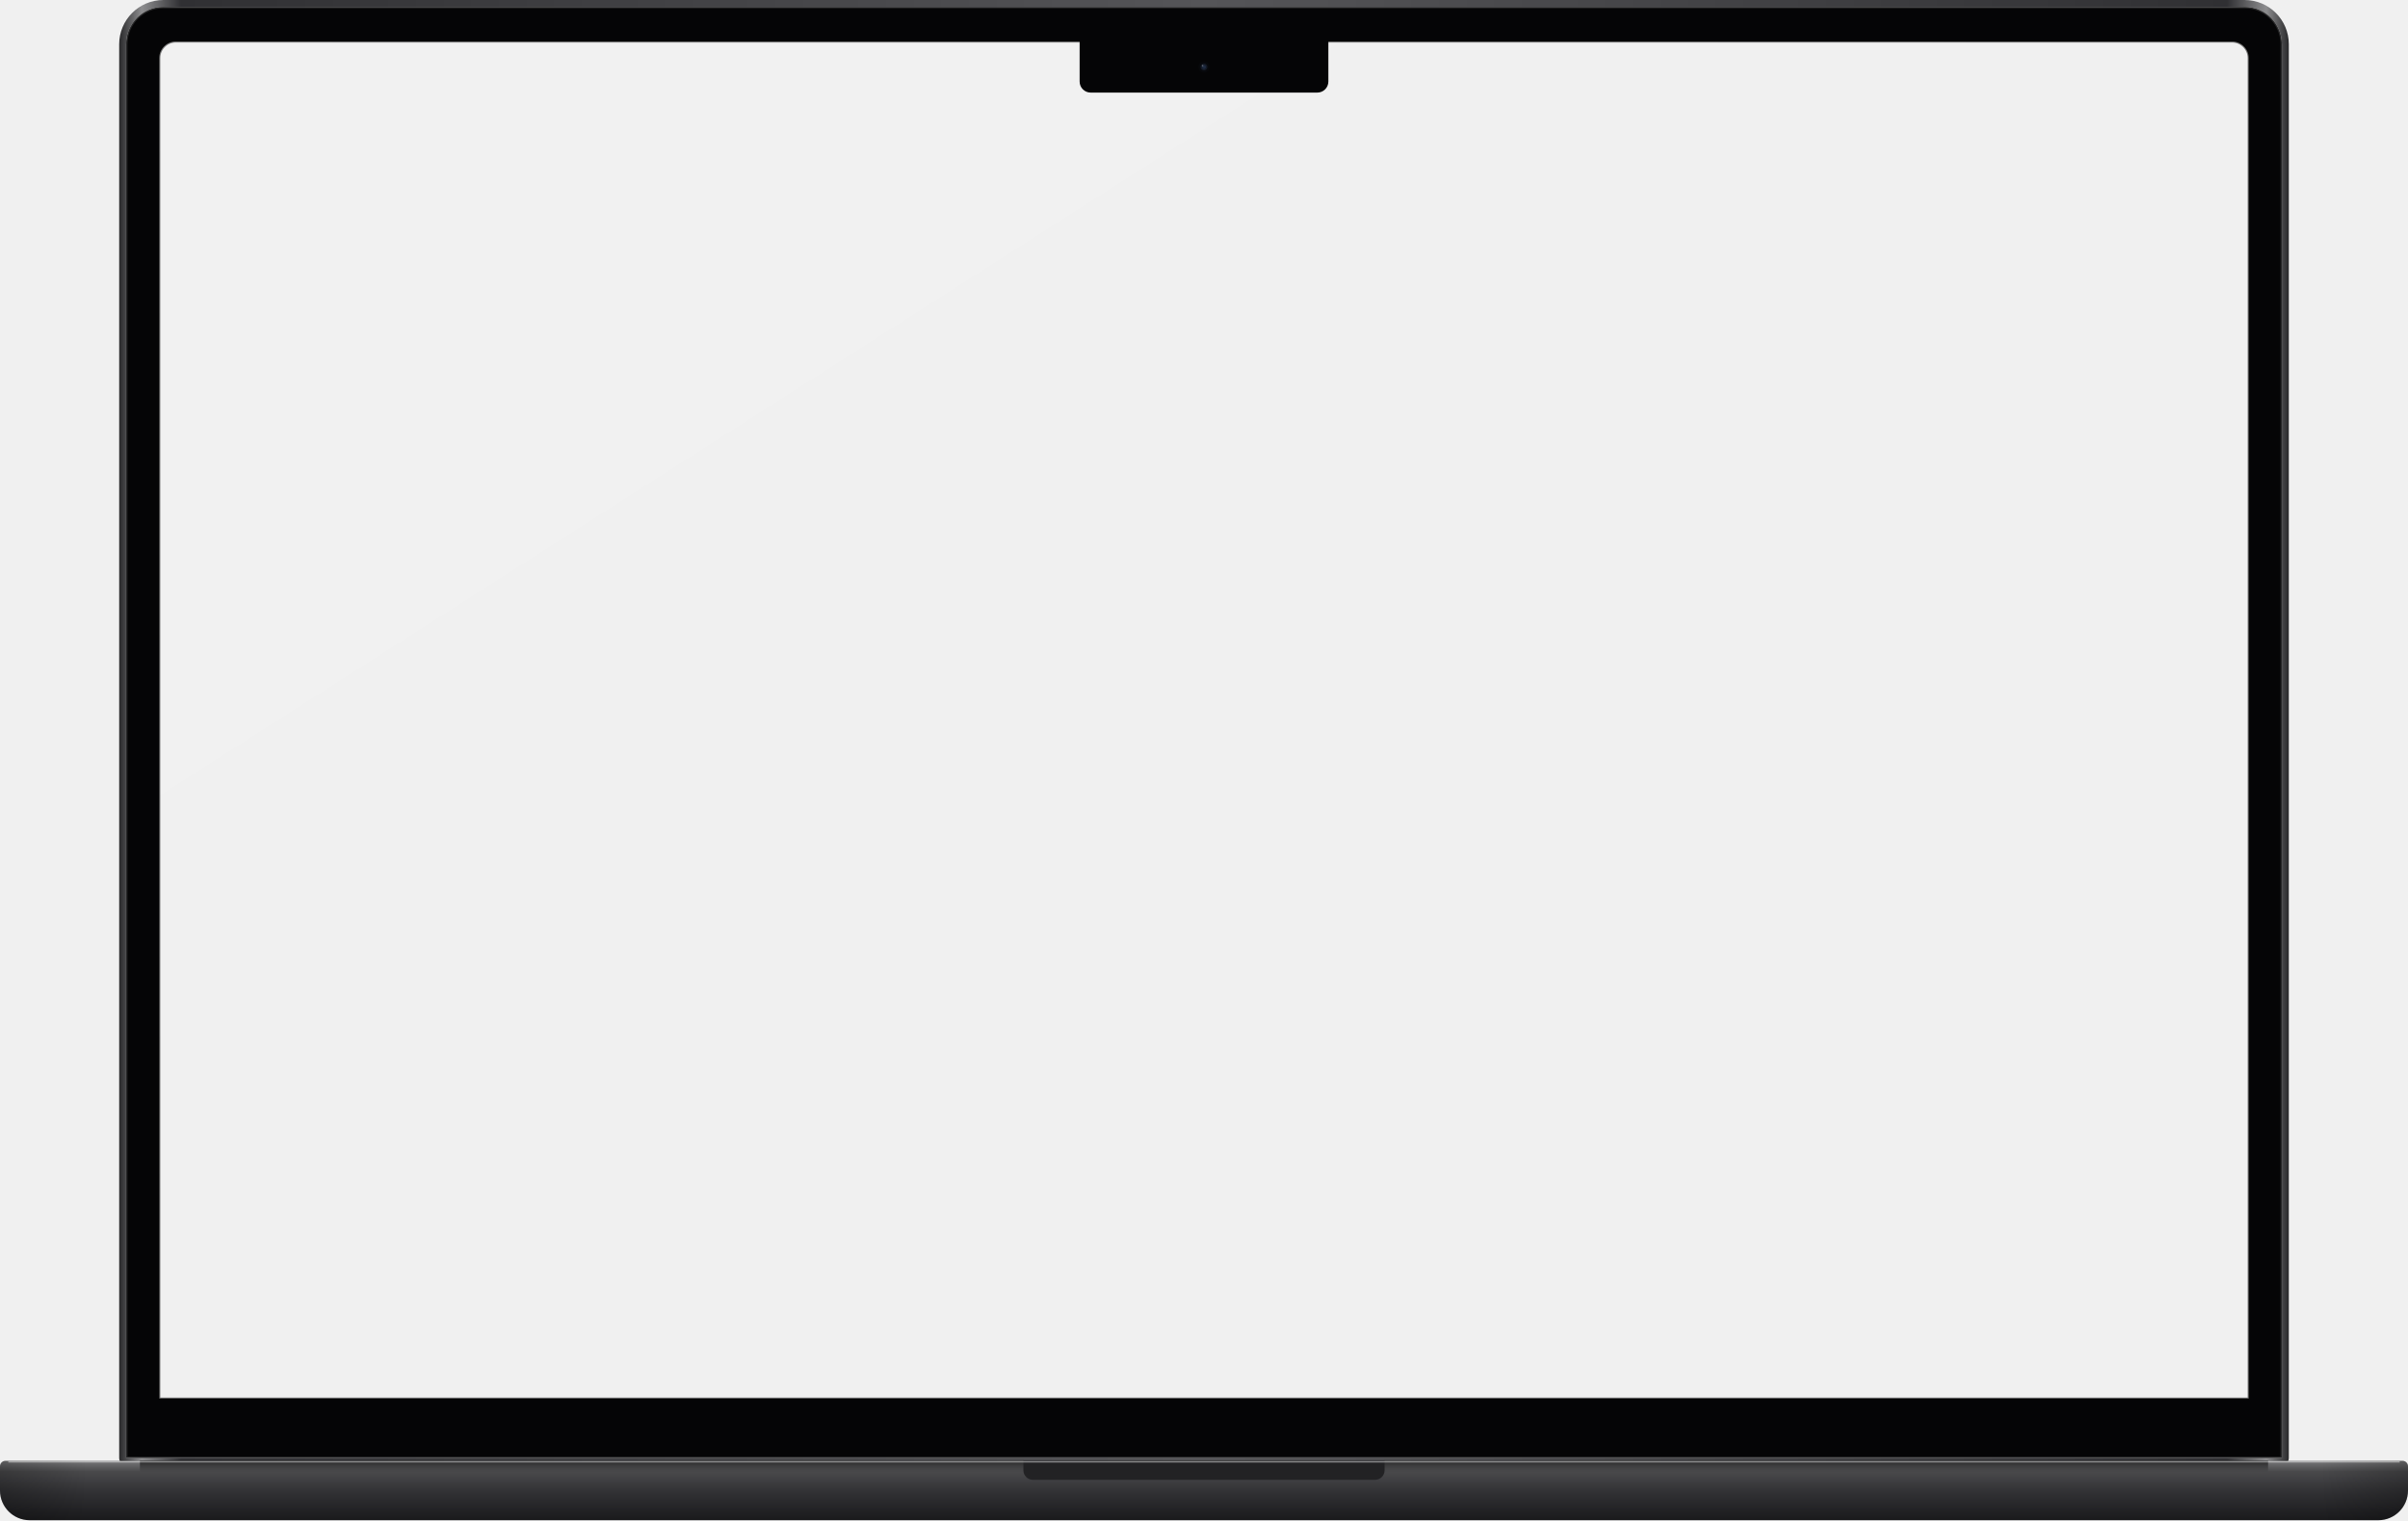
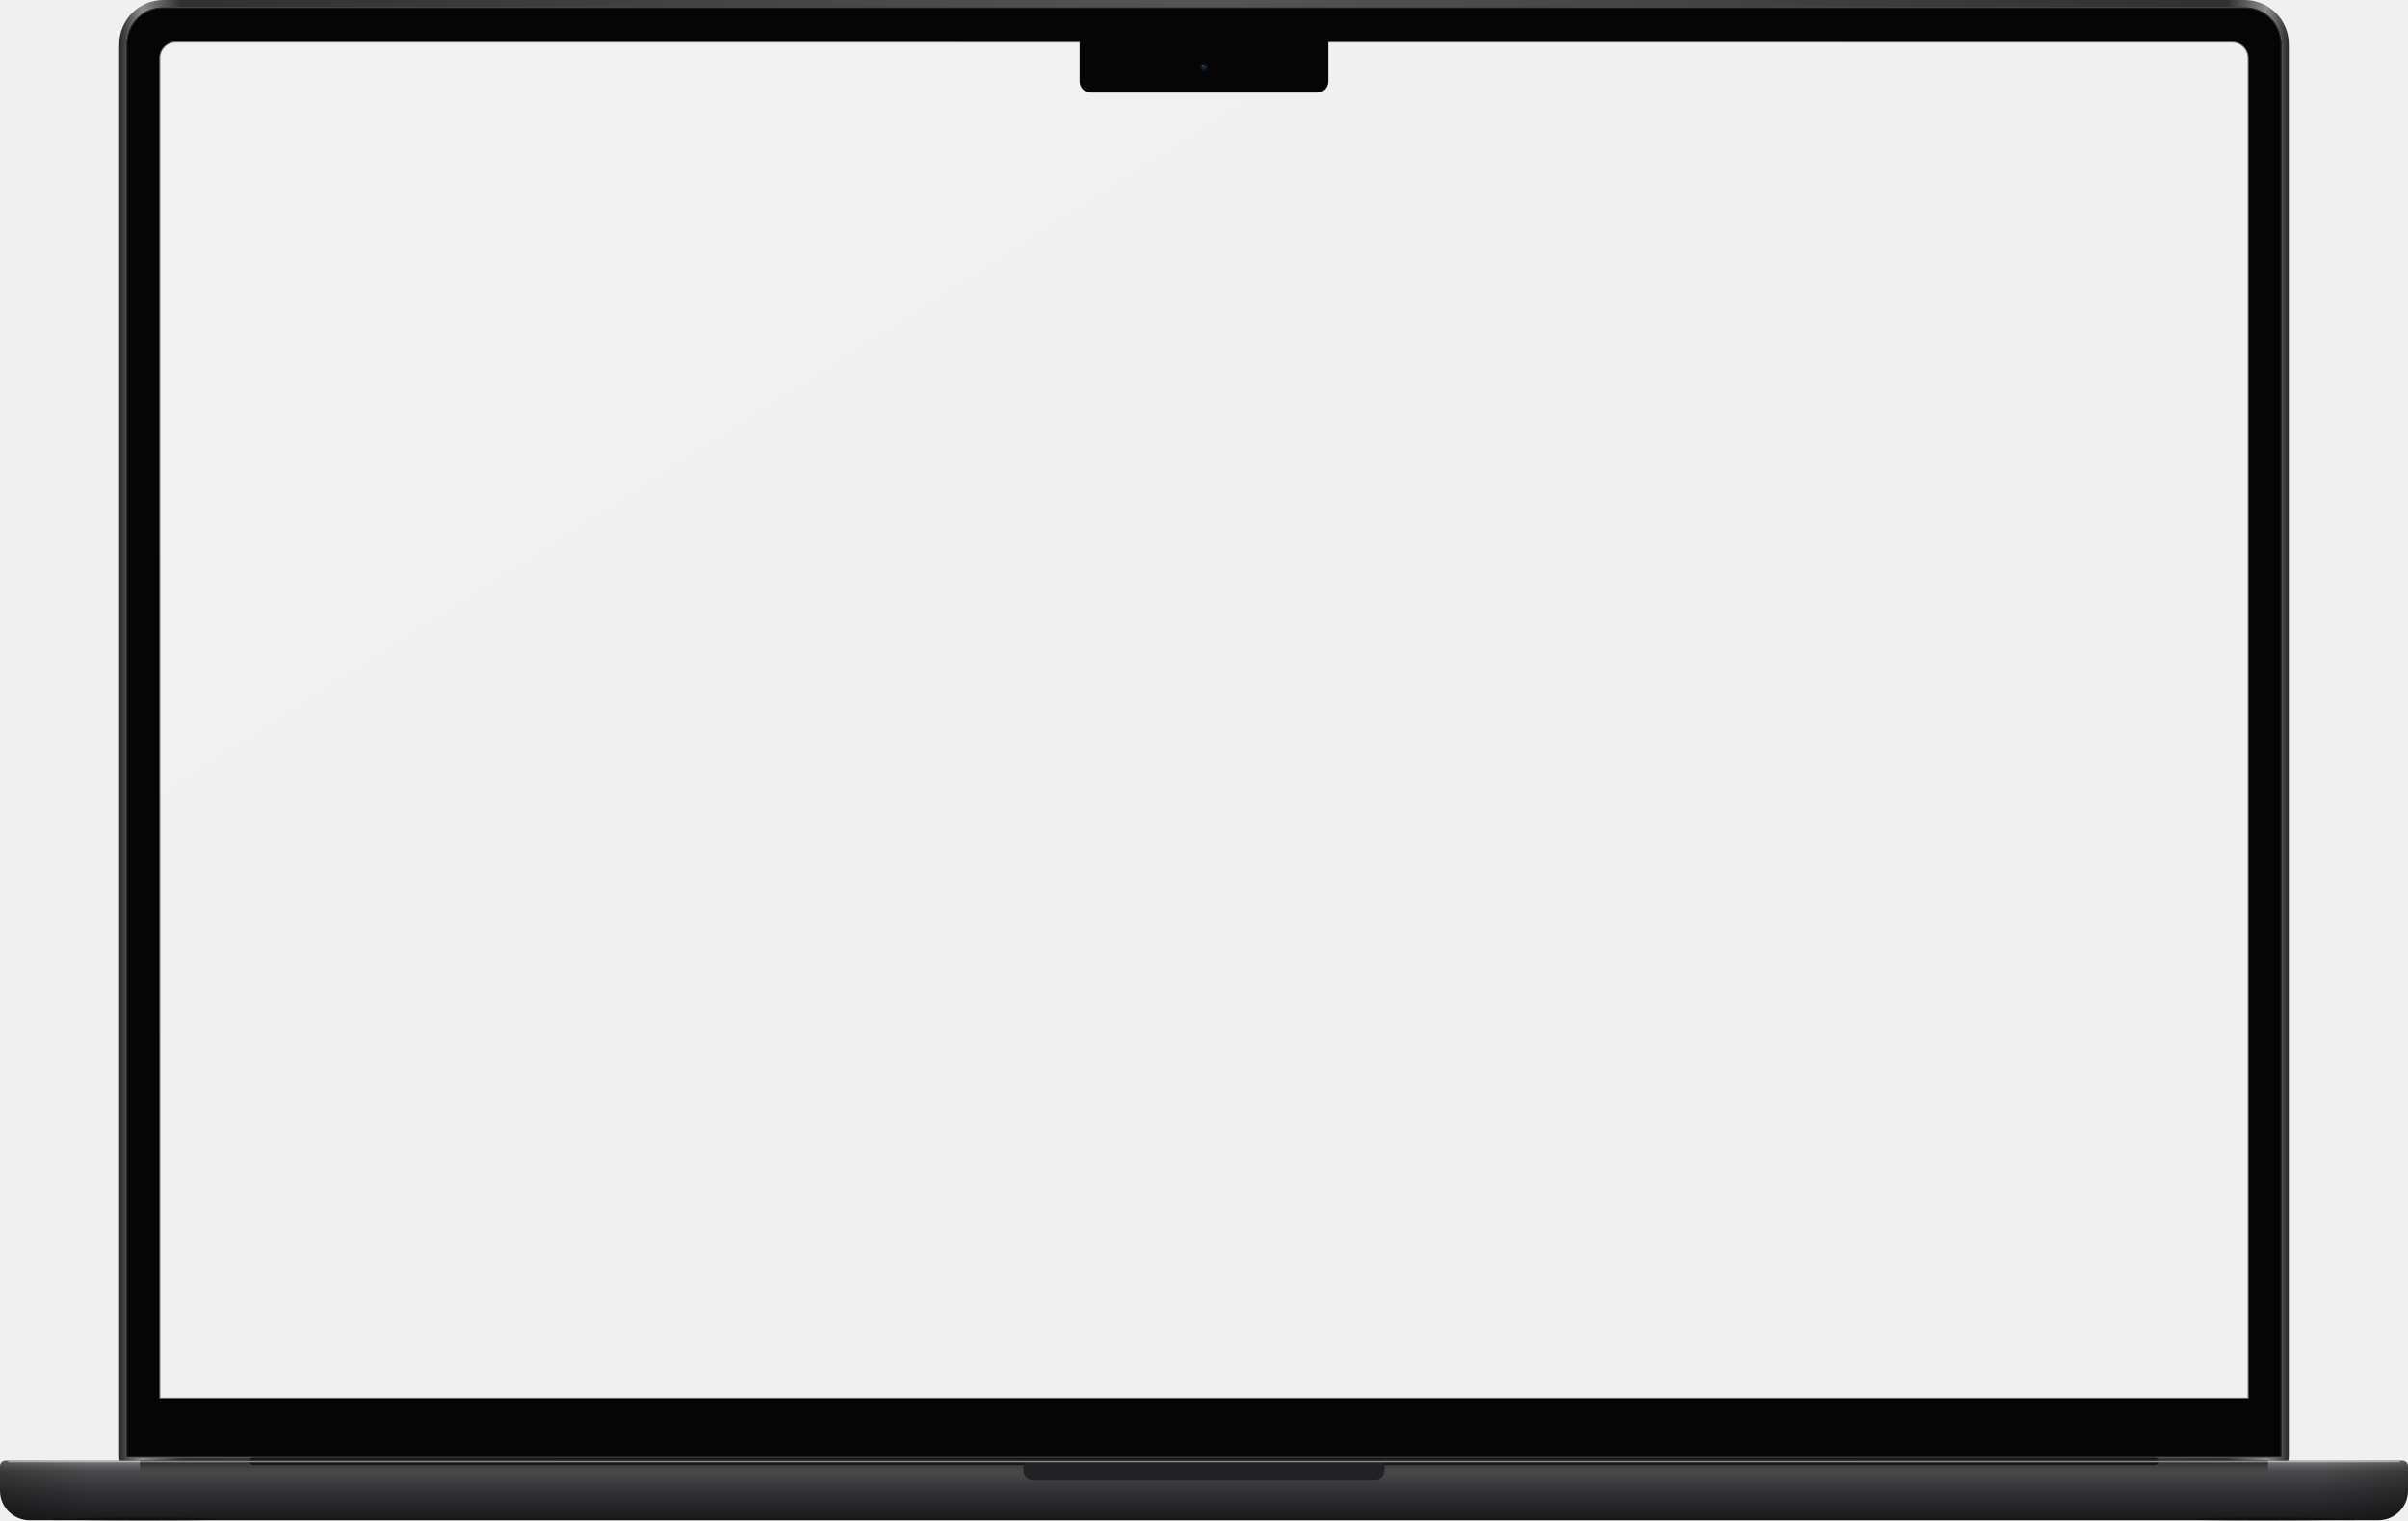
<svg xmlns="http://www.w3.org/2000/svg" width="3485" height="2200" viewBox="0 0 3485 2200">
  <defs>
    <linearGradient id="glare" x1="0" y1="0" x2="1" y2="1">
      <stop offset="0" stop-color="#ffffff" stop-opacity="0.07" />
      <stop offset="0.42" stop-color="#ffffff" stop-opacity="0.015" />
      <stop offset="0.43" stop-color="#ffffff" stop-opacity="0" />
      <stop offset="1" stop-color="#ffffff" stop-opacity="0" />
    </linearGradient>
    <linearGradient id="deck" x1="0" y1="0" x2="0" y2="1">
      <stop offset="0" stop-color="#78787a" />
      <stop offset="0.18" stop-color="#49494b" />
      <stop offset="0.55" stop-color="#303033" />
      <stop offset="1" stop-color="#1a1a1c" />
    </linearGradient>
    <linearGradient id="deckx" x1="0" y1="0" x2="1" y2="0">
      <stop offset="0" stop-color="#000" stop-opacity="0.25" />
      <stop offset="0.04" stop-color="#000" stop-opacity="0" />
      <stop offset="0.96" stop-color="#000" stop-opacity="0" />
      <stop offset="1" stop-color="#000" stop-opacity="0.25" />
    </linearGradient>
    <linearGradient id="hinge" x1="0" y1="0" x2="0" y2="1">
      <stop offset="0" stop-color="#000" stop-opacity="0.7" />
      <stop offset="1" stop-color="#000" stop-opacity="0" />
    </linearGradient>
    <linearGradient id="lidedge" x1="0" y1="0" x2="1" y2="0">
      <stop offset="0" stop-color="#1a1a1c" />
      <stop offset="0.012" stop-color="#8d8d8f" />
      <stop offset="0.03" stop-color="#303033" />
      <stop offset="0.5" stop-color="#555558" />
      <stop offset="0.97" stop-color="#303033" />
      <stop offset="0.988" stop-color="#8d8d8f" />
      <stop offset="1" stop-color="#1a1a1c" />
    </linearGradient>
+     <linearGradient id="barrel" x1="0" y1="0" x2="0" y2="1">
+       <stop offset="0" stop-color="#0a0a0b" />
+       <stop offset="0.45" stop-color="#2c2c30" />
+       <stop offset="1" stop-color="#0a0a0b" />
+     </linearGradient>
  </defs>
  <path fill-rule="evenodd" fill="url(#lidedge)" d="M236.5,0H3248.5A64,64 0 0 1 3312.5,64V2110A10,10 0 0 1 3302.5,2120H182.5A10,10 0 0 1 172.5,2110V64A64,64 0 0 1 236.5,0ZM236.5,10H3248.5A54,54 0 0 1 3302.5,64V2110H182.5V64A54,54 0 0 1 236.5,10Z" />
  <path fill-rule="evenodd" fill="#050506" d="M236.5,10H3248.5A54,54 0 0 1 3302.5,64V2110H182.5V64A54,54 0 0 1 236.5,10ZM254.5,60H3230.5A24,24 0 0 1 3254.5,84V2024H230.5V84A24,24 0 0 1 254.5,60Z" />
  <path fill="none" stroke="#ffffff" stroke-opacity="0.14" stroke-width="2" d="M236.5,11H3248.5A53,53 0 0 1 3301.5,64V2109H183.5V64A53,53 0 0 1 236.5,11Z" />
  <path fill="none" stroke="#000" stroke-opacity="0.55" stroke-width="3" d="M254.5,60H3230.5A24,24 0 0 1 3254.5,84V2024H230.5V84A24,24 0 0 1 254.5,60Z" />
  <path fill="url(#glare)" d="M254.5,60H3230.5A24,24 0 0 1 3254.5,84V2024H230.5V84A24,24 0 0 1 254.5,60Z" />
  <path fill="#050506" d="M1562.5,56H1922.5V118A16,16 0 0 1 1906.5,134H1578.5A16,16 0 0 1 1562.5,118V56Z" />
  <circle cx="1742.5" cy="97" r="8" fill="#07080b" />
  <circle cx="1742.5" cy="97" r="4.96" fill="#141a26" />
  <circle cx="1742.5" cy="97" r="2.72" fill="#1e2a40" />
  <circle cx="1740.5" cy="95" r="1.12" fill="#ffffff" fill-opacity="0.35" />
  <path fill="url(#deck)" d="M8,2114H3477A8,8 0 0 1 3485,2122V2157A43,43 0 0 1 3442,2200H43A43,43 0 0 1 0,2157V2122A8,8 0 0 1 8,2114Z" />
  <path fill="url(#deckx)" d="M8,2114H3477A8,8 0 0 1 3485,2122V2157A43,43 0 0 1 3442,2200H43A43,43 0 0 1 0,2157V2122A8,8 0 0 1 8,2114Z" />
  <path fill="url(#hinge)" d="M202.5,2114H3282.5V2130H202.5V2114Z" />
+   <path fill="url(#barrel)" d="M365.9,2110H3119.1A5,5 0 0 1 3124.1,2115V2115A5,5 0 0 1 3119.1,2120H365.9A5,5 0 0 1 360.9,2115V2115A5,5 0 0 1 365.9,2110Z" />
+   <ellipse cx="209.1" cy="2198.5" rx="104.55" ry="2.5" fill="#000" fill-opacity="0.35" />
+   <ellipse cx="3275.9" cy="2198.5" rx="104.55" ry="2.5" fill="#000" fill-opacity="0.35" />
+   <path fill="none" stroke="#000" stroke-opacity="0.35" stroke-width="2" d="M77.4,2199 H3407.6" />
  <path fill="#222224" d="M1481.13,2114H2003.88V2127.76A13.76,13.76 0 0 1 1990.12,2141.52H1494.89A13.76,13.76 0 0 1 1481.13,2127.76V2114Z" />
  <path stroke="#fff" stroke-opacity="0.45" stroke-width="2" d="M12,2115.5 H3473" />
</svg>
